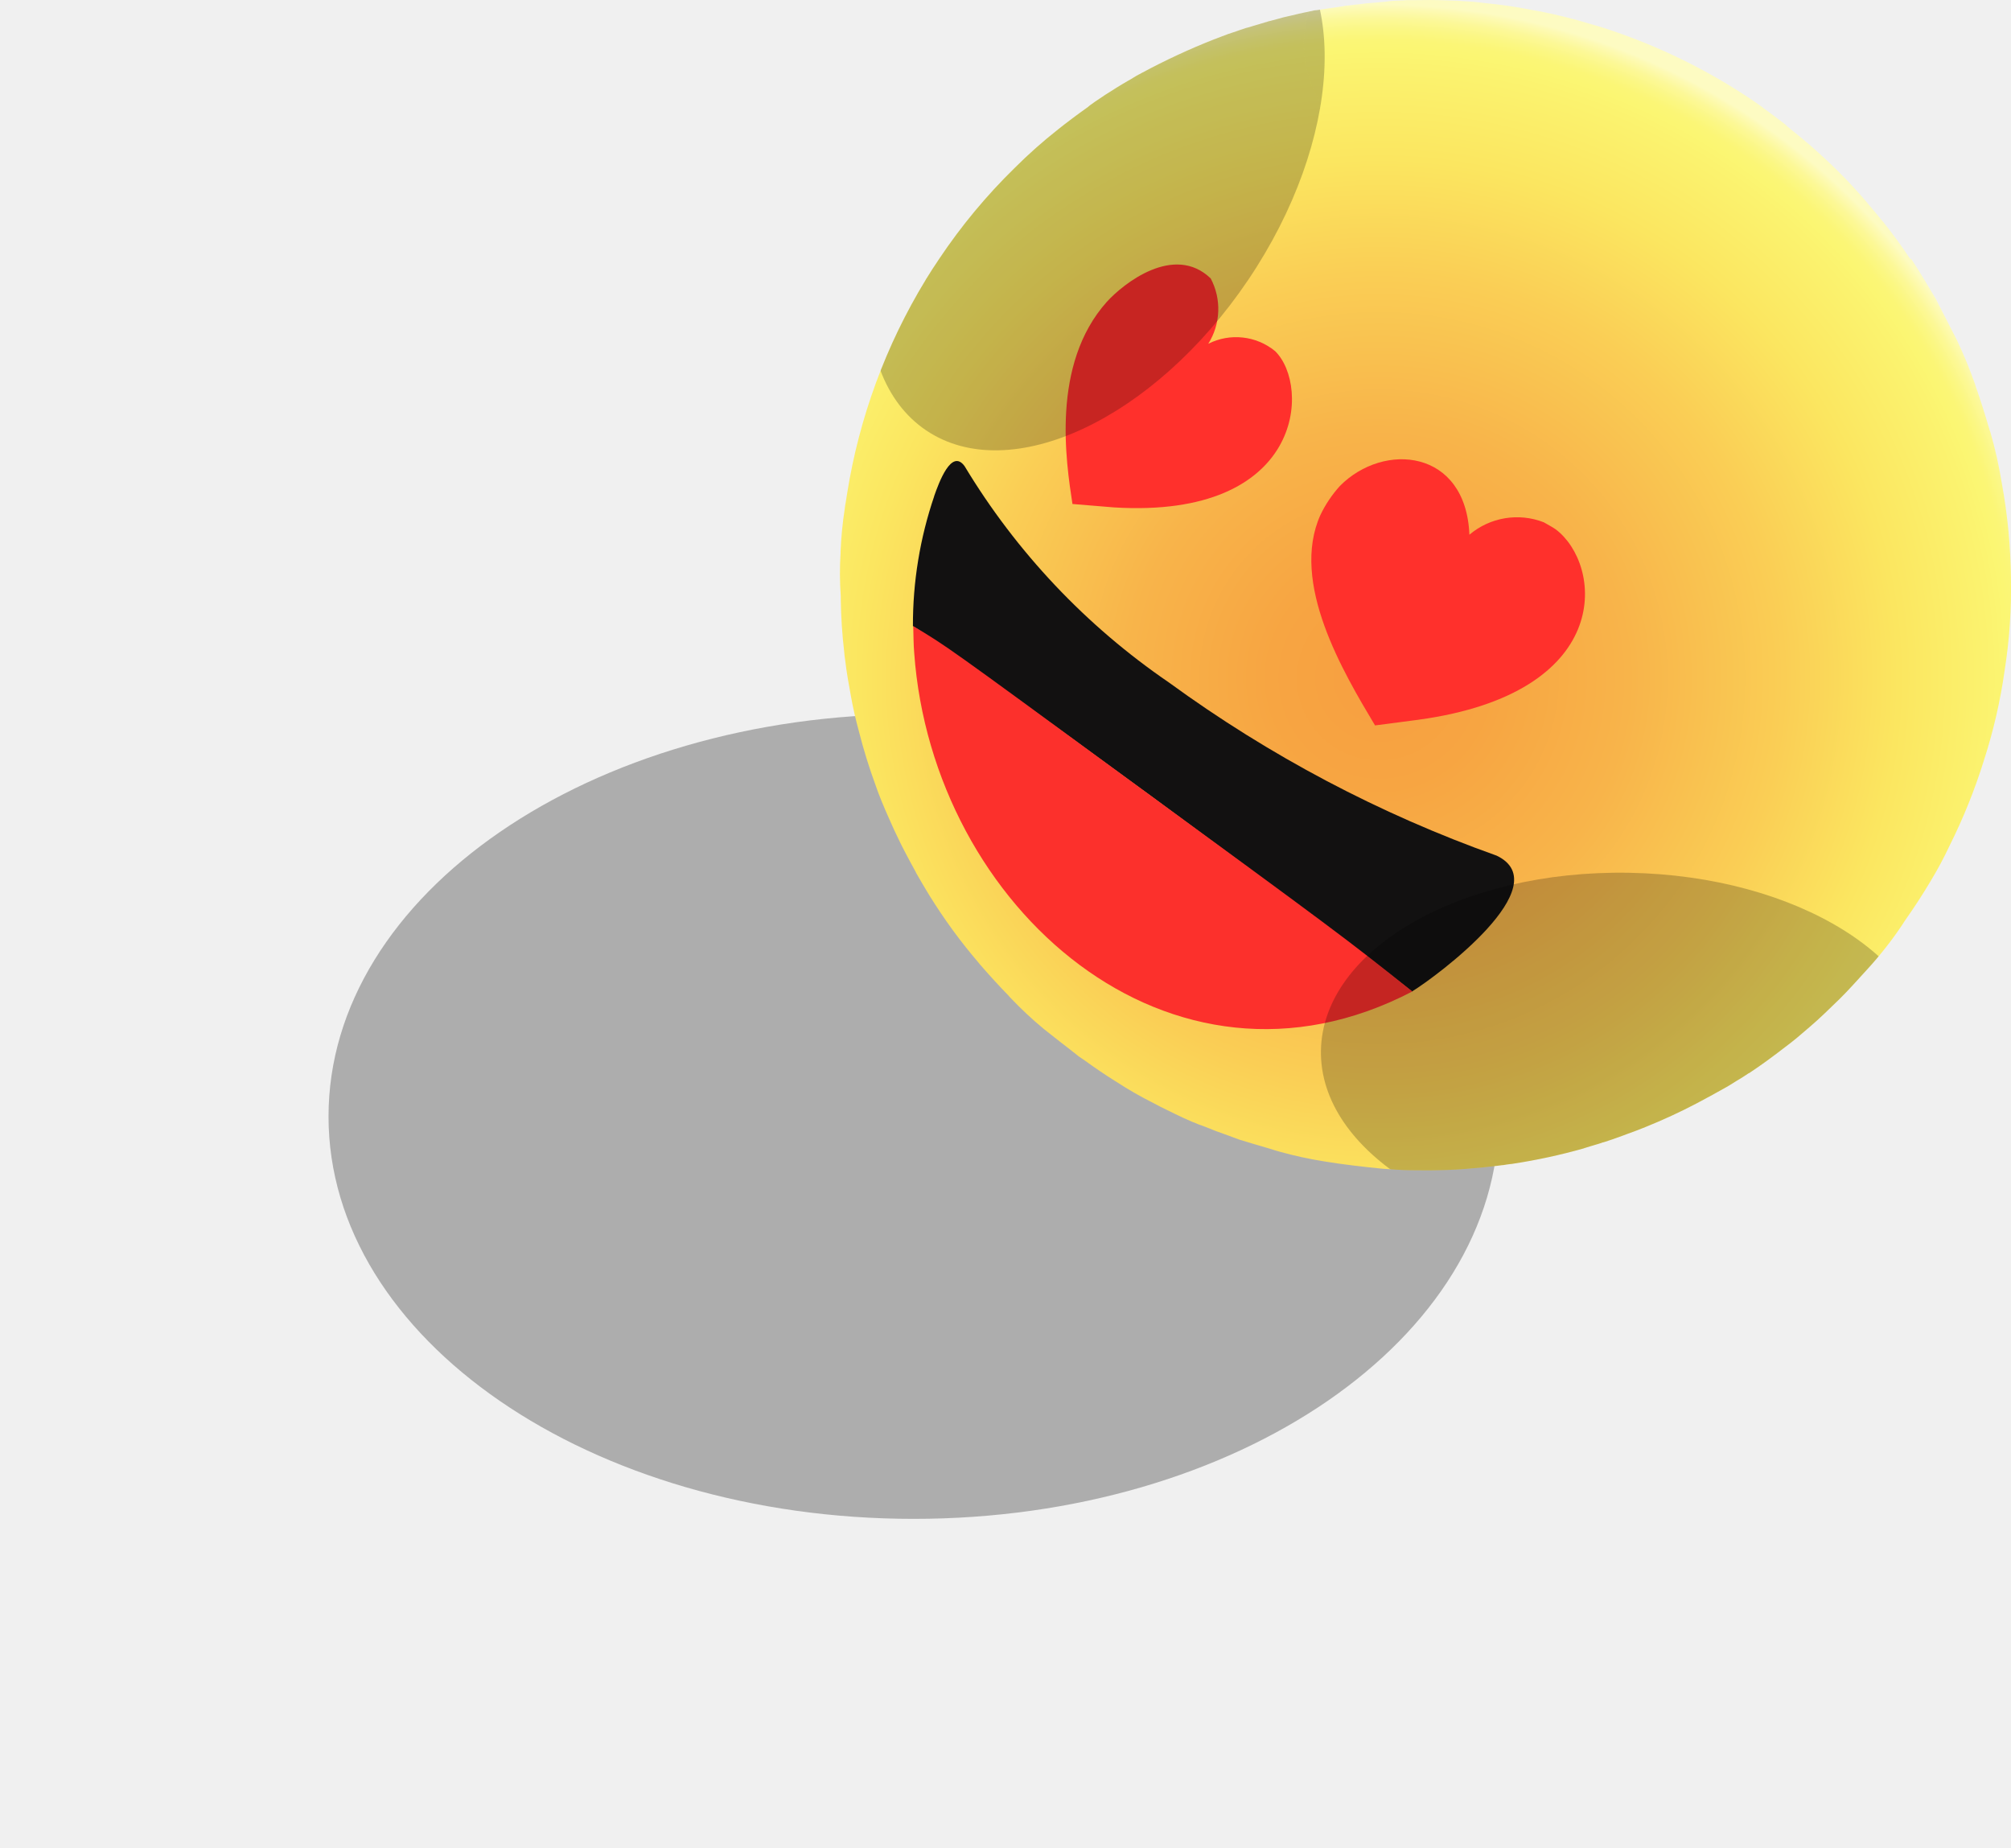
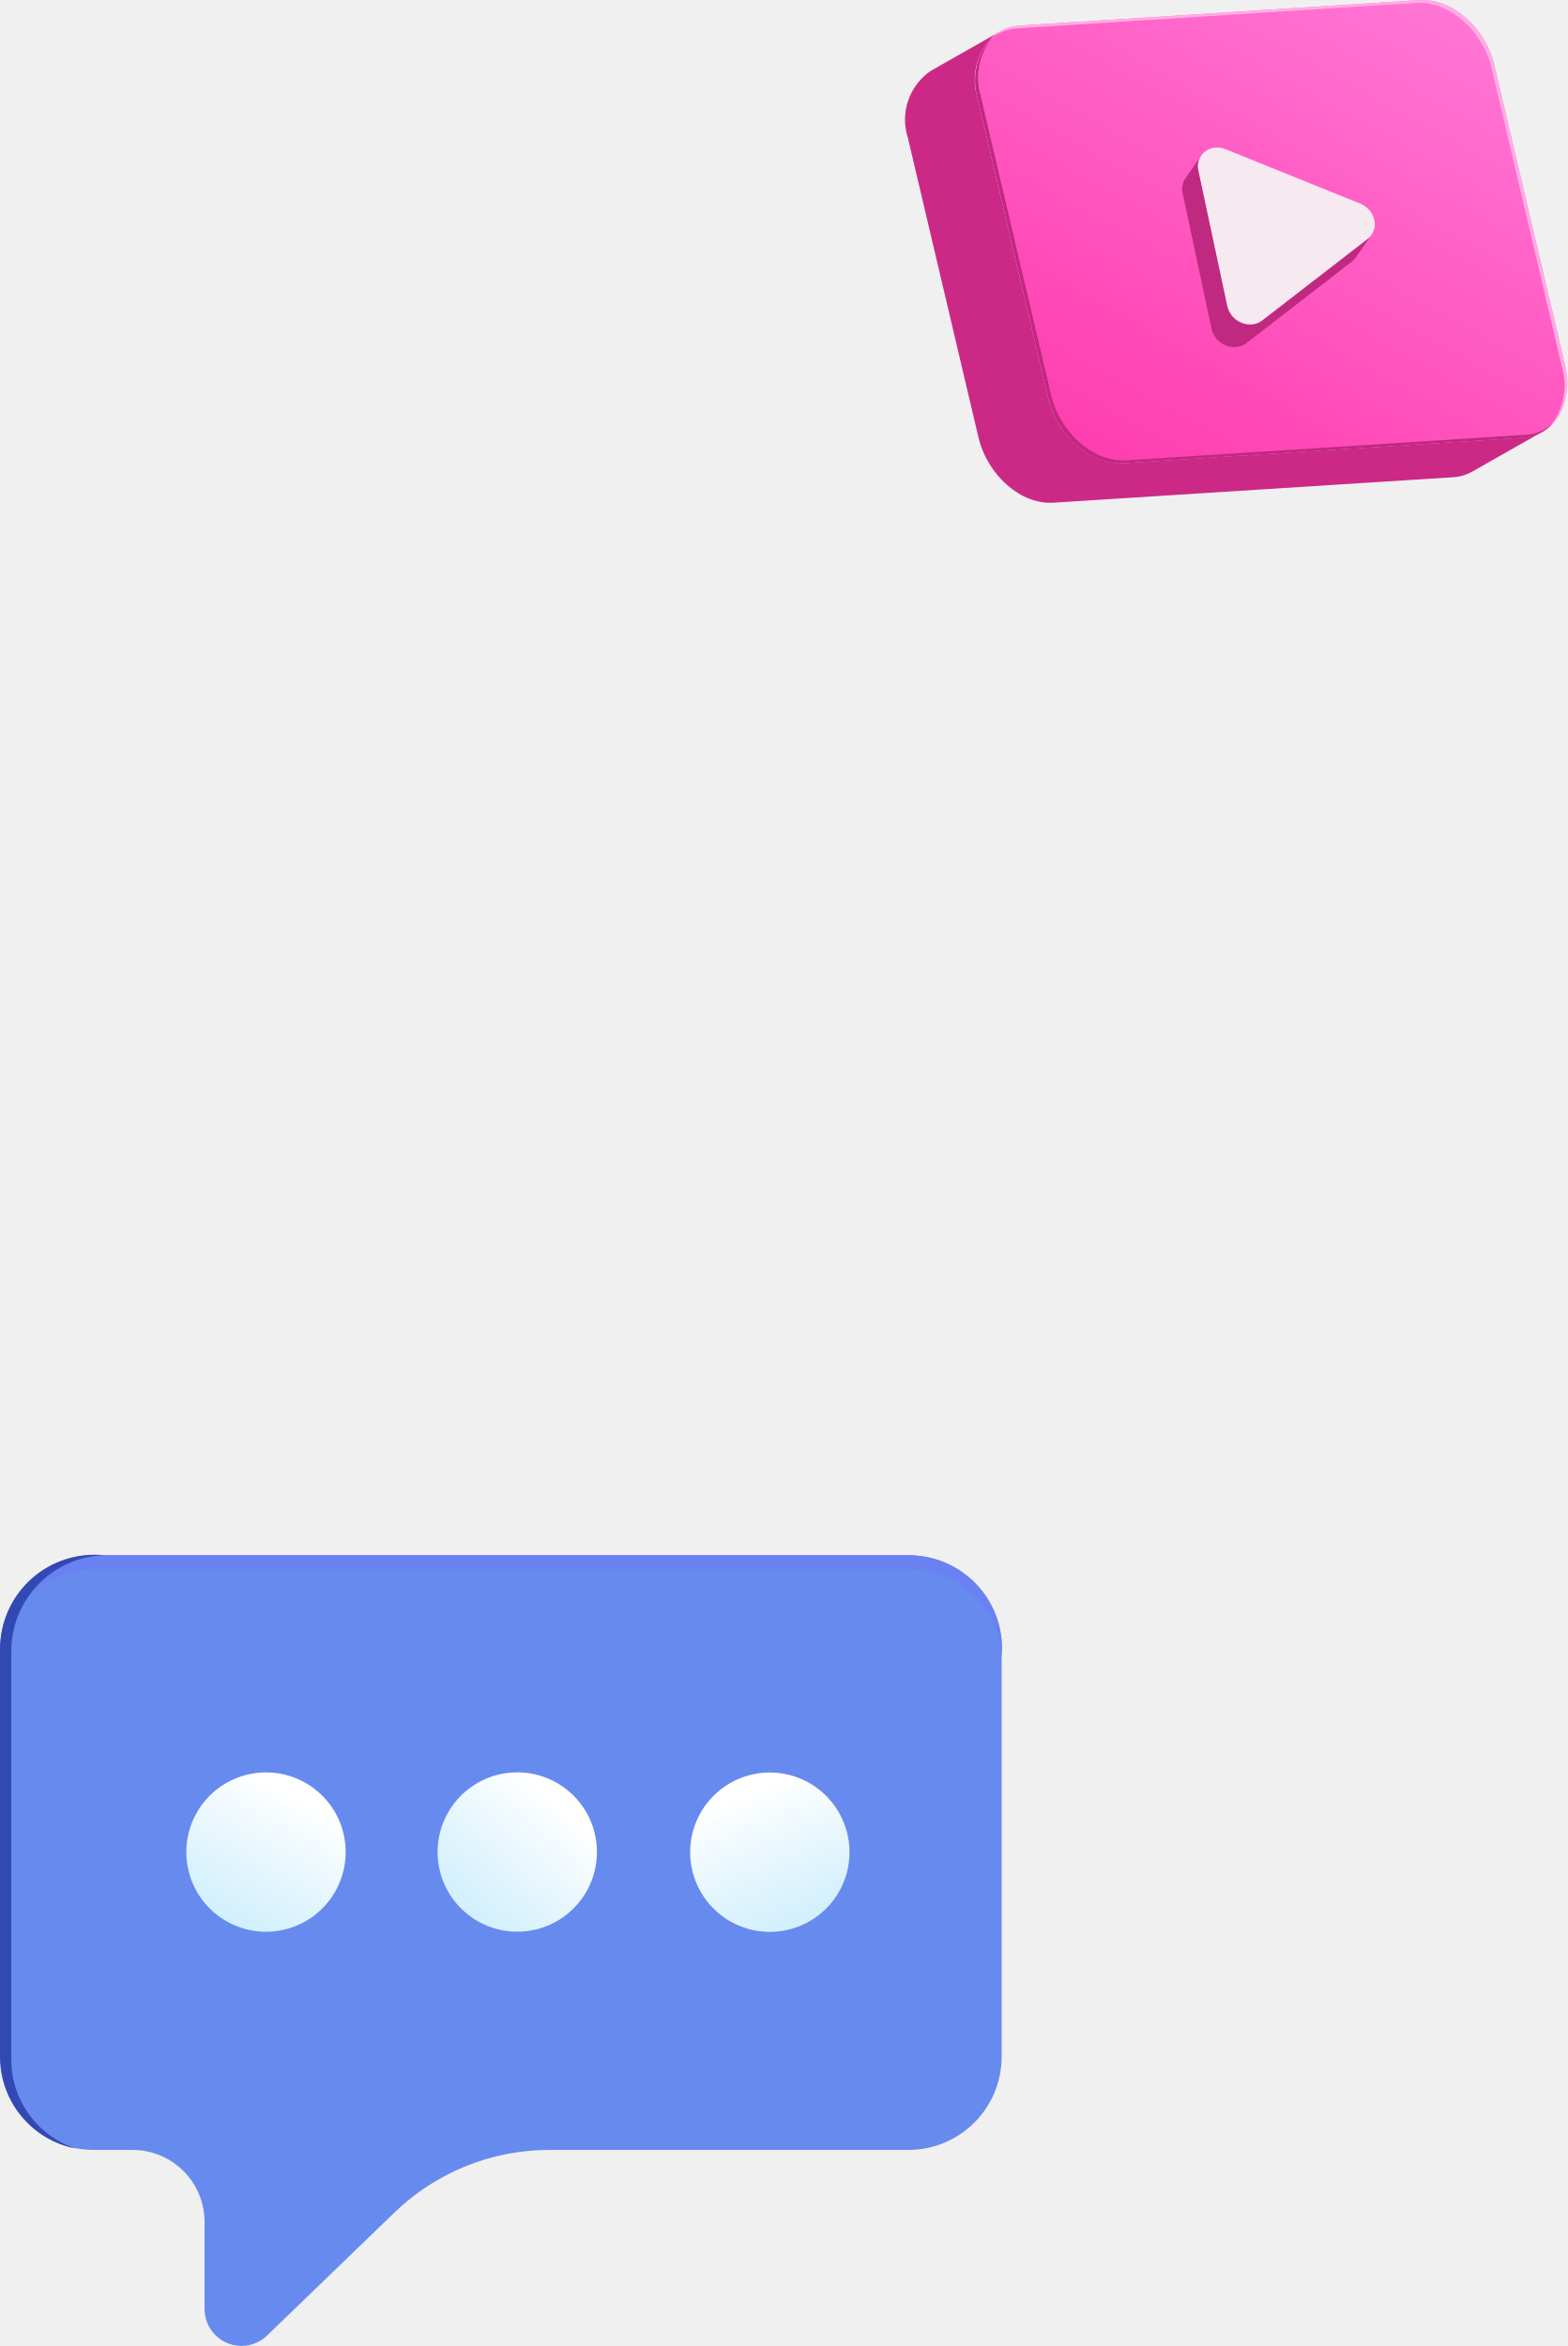
- <svg xmlns="http://www.w3.org/2000/svg" xmlns:xlink="http://www.w3.org/1999/xlink" width="82.478" height="75.758" viewBox="0 0 82.478 75.758">
+ <svg xmlns="http://www.w3.org/2000/svg" width="83.33" height="124.736" viewBox="0 0 83.33 124.736">
  <defs>
-     <radialGradient id="radial-gradient" cx="0.471" cy="0.58" r="0.575" gradientTransform="matrix(-0.999, -0.004, -0.004, 1, 0.933, 0.001)" gradientUnits="objectBoundingBox">
-       <stop offset="0" stop-color="#f79f40" />
-       <stop offset="0.163" stop-color="#f7a542" />
-       <stop offset="0.371" stop-color="#f8b44a" />
-       <stop offset="0.601" stop-color="#face55" />
-       <stop offset="0.771" stop-color="#fbe660" />
-       <stop offset="0.91" stop-color="#fbf36f" />
-       <stop offset="0.932" stop-color="#fbf672" />
-       <stop offset="0.947" stop-color="#fbf676" />
-       <stop offset="0.962" stop-color="#fbf783" />
-       <stop offset="0.978" stop-color="#fcf897" />
-       <stop offset="0.994" stop-color="#fdfab4" />
-       <stop offset="1" stop-color="#fdfbc2" />
-     </radialGradient>
-     <clipPath id="clip-path">
-       <path id="Trazado_116496" data-name="Trazado 116496" d="M52.65,29.84v-.06c0-.11-.03-.77-.15-1.75-.01-.09-.02-.17-.03-.26-.02-.12-.04-.25-.06-.38a23.894,23.894,0,0,0-3.15-8.77c0-.01-.01-.01-.01-.02-.17-.29-.35-.57-.54-.85h0a23.353,23.353,0,0,0-3.06-3.74,20.449,20.449,0,0,0-1.77-1.6c-.39-.32-.78-.62-1.19-.91a.265.265,0,0,1-.06-.05l-.05-.04-.21-.15c-.26-.18-.55-.37-.86-.57h0c-.01-.01-.02-.01-.03-.02-.15-.09-.3-.19-.47-.28-.07-.04-.15-.09-.22-.13s-.12-.07-.19-.11a1.092,1.092,0,0,0-.15-.08,25.413,25.413,0,0,0-2.93-1.4c-.26-.11-.47-.18-.58-.23l-.18-.07-.18-.07c-.01,0-.02-.01-.03-.01l-.04-.01-.3-.1-.04-.01c-.01,0-.03-.01-.04-.01l-.2-.07a2.759,2.759,0,0,0-.27-.08l-.23-.07c-.04-.01-.09-.03-.13-.04-.01,0-.03-.01-.04-.01s-.03-.01-.05-.01a.636.636,0,0,1-.07-.02l-.26-.07-.22-.06c-.07-.02-.14-.03-.21-.05h-.01l-.13-.03-.25-.06-.18-.04a2.049,2.049,0,0,0-.24-.05c-.01,0-.03-.01-.04-.01-.06-.01-.12-.03-.18-.04l-.11-.02-.13-.03h-.02l-.04-.01c-.02,0-.05-.01-.07-.01a1.766,1.766,0,0,1-.2-.04.6.6,0,0,0-.12-.02h0a2.068,2.068,0,0,1-.22-.04l-.19-.03c-.03-.01-.07-.01-.11-.02a.985.985,0,0,0-.17-.02,1,1,0,0,0-.16-.02l-.27-.03-.25-.03c-.03,0-.05-.01-.08-.01h-.02a1.641,1.641,0,0,0-.23-.02l-.34-.03c-.08-.01-.16-.01-.23-.02-.09-.01-.17-.01-.26-.02s-.18-.01-.27-.02A.97.97,0,0,1,29.76,7h-.37c-.48-.01-.96-.01-1.45,0-.11,0-.21,0-.31.01s-.22.01-.32.02c-.07,0-.13.01-.19.01-.16.01-.31.02-.46.04-.05,0-.11.01-.16.01-.22.02-.43.04-.64.07-.1.01-.2.02-.3.04h-.01c-.02,0-.04.01-.06.01q-.24.03-.45.06c-.11.02-.23.04-.34.05-.26.04-.47.08-.61.11-.7.14-1.38.3-2.06.5-.41.11-.77.22-1.21.38a24.021,24.021,0,0,0-5.31,2.61h0c-.17.11-.33.22-.49.33a.265.265,0,0,0-.06.05c-.28.2-.56.4-.84.61a.423.423,0,0,1-.07.05l-.02.02-.02.02c-.01.01-.02.02-.03.02s-.02.01-.03.02c-.08.06-.15.12-.23.18-.15.12-.3.24-.44.36-.08.07-.16.13-.24.2-.16.14-.32.27-.46.4l-.02.02-.02.02c-.03.03-.07.06-.1.09-.75.69-1.21,1.19-1.24,1.22-.23.25-.46.51-.69.77-.16.19-.33.38-.5.59-.01.01-.02.03-.04.04l-.03.03c-.34.42-.69.89-1.08,1.46l-.01.01-.01.01c-.01.01-.01.02-.02.02-.18.26-.36.55-.54.86-.16.26-.32.52-.46.75l-.46.88c-.15.29-.29.56-.42.82a16.758,16.758,0,0,0-.76,1.82h0v.01c-.22.6-.42,1.23-.6,1.84l-.01.02a.037.037,0,0,1-.01.03,17.968,17.968,0,0,0-.5,2.13,23.506,23.506,0,0,0-.17,7.66,22.794,22.794,0,0,0,.82,3.68,23.944,23.944,0,0,0,1.38,3.51,15.311,15.311,0,0,0,.75,1.42c.32.56.68,1.11,1.06,1.66.04.07.09.13.13.2a16,16,0,0,0,1.39,1.8c.34.37.78.88,1.14,1.24s.83.82,1.22,1.15h0c.42.37.6.53.99.83q.72.585,1.47,1.08h.01c.16.11.32.22.49.32.19.12.38.24.55.34.09.05.22.13.36.21a.573.573,0,0,1,.07.04c.15.09.33.18.52.29.04.02.09.05.13.07a22.789,22.789,0,0,0,2.12,1c.18.07.42.17.7.28l.24.09.42.15.3.1.11.03c.01,0,.01,0,.02.01l.16.05a2.759,2.759,0,0,0,.27.08l.26.08c.01,0,.02,0,.02.01a22.1,22.1,0,0,0,2.96.66l.09.01c.08.01.17.03.27.04h.03l.23.03.53.06c.24.03.56.05.79.07s.49.03.74.04h.02c.13.01.25.01.37.01.33.01.77,0,1.1.01s.79-.03,1.13-.05c.72-.06,1.68-.17,2.39-.28a18.747,18.747,0,0,0,1.84-.38c.14-.04.28-.08.43-.12.43-.12.87-.25,1.24-.36l.43-.16c.35-.12.69-.25,1.03-.38l.17-.06c.4-.15.89-.38,1.32-.59.19-.09.37-.18.55-.28a15.71,15.71,0,0,0,1.56-.88c.02-.01.03-.02.05-.03.41-.26.82-.52,1.22-.81.09-.06.18-.12.26-.17l.44-.34c.12-.09.23-.18.35-.27l.66-.52a14.289,14.289,0,0,0,1.37-1.26l.03-.03.07-.07c.35-.35.74-.77,1.2-1.29a.138.138,0,0,0,.03-.04h0a20.958,20.958,0,0,0,2.02-2.71c.01-.01.01-.02.02-.03.19-.3.38-.61.57-.95v-.01h0c.08-.14.16-.29.24-.44.11-.2.22-.41.31-.59l.09-.18c.16-.32.31-.65.47-.99.21-.47.41-.94.56-1.36h0c.26-.7.5-1.44.71-2.23.13-.48.25-.96.33-1.41.1-.48.18-.98.25-1.5.02-.12.03-.23.05-.34.08-.69.14-1.41.16-2.14v-.13C52.68,31.04,52.68,30.45,52.65,29.84Z" transform="translate(-4.654 -6.992)" />
-     </clipPath>
-     <linearGradient id="linear-gradient" x1="-0.166" y1="-323.933" x2="-1.166" y2="-323.933" gradientUnits="objectBoundingBox">
-       <stop offset="0" stop-color="#19b79c" />
-       <stop offset="0.405" stop-color="#1dbb9e" />
-       <stop offset="0.825" stop-color="#2ac8a3" />
-       <stop offset="0.997" stop-color="#31cfa6" />
+     <linearGradient id="linear-gradient" x1="0.096" y1="0.904" x2="0.779" y2="0.221" gradientUnits="objectBoundingBox">
+       <stop offset="0" stop-color="#cdeefd" />
+       <stop offset="0.5" stop-color="#e5f6fd" />
+       <stop offset="1" stop-color="#fff" />
    </linearGradient>
-     <linearGradient id="linear-gradient-2" x1="-2.106" y1="-363.238" x2="-3.08" y2="-363.238" xlink:href="#linear-gradient" />
-     <clipPath id="clip-path-2">
-       <path id="Trazado_116504" data-name="Trazado 116504" d="M4.652,29.65v-.06a15.757,15.757,0,0,1,.17-1.74,2.335,2.335,0,0,1,.04-.26c.02-.12.04-.25.06-.38a24.088,24.088,0,0,1,3.22-8.75c0-.01.01-.01.01-.02.18-.29.36-.57.55-.85h0a23.39,23.39,0,0,1,3.09-3.72,20.134,20.134,0,0,1,1.78-1.58q.585-.465,1.2-.9a.265.265,0,0,0,.06-.05l.05-.04.21-.15c.26-.18.55-.37.86-.56h0c.01-.01.02-.01.03-.02.15-.09.31-.19.47-.28a2.53,2.53,0,0,0,.22-.13c.06-.04.12-.07.19-.11.05-.03.1-.05.15-.08a27.308,27.308,0,0,1,2.95-1.37c.26-.1.47-.18.58-.22l.18-.06.18-.06c.01,0,.02-.01.03-.01l.05-.02.3-.1.04-.01c.01,0,.03-.01.04-.01l.2-.06c.08-.02.19-.06.27-.08l.23-.07a.647.647,0,0,0,.13-.04c.01,0,.03-.01.04-.01s.03-.01.05-.01a.637.637,0,0,0,.07-.02l.26-.07.22-.06c.07-.02.14-.03.21-.05h.01l.13-.03c.08-.02.18-.04.25-.06l.18-.04c.08-.02.16-.03.24-.05.01,0,.03-.01.04-.01a1.163,1.163,0,0,0,.18-.04l.11-.01.13-.02h.02l.04-.01c.02,0,.05-.01.07-.01l.2-.03c.04-.01.09-.01.13-.02h0l.22-.03.19-.03a.516.516,0,0,0,.11-.02.985.985,0,0,1,.17-.02c.06-.01.11-.01.16-.02l.27-.03.25-.03c.03,0,.05-.01.08-.01h.02c.07-.01.15-.01.23-.02l.34-.03c.08-.01.16-.01.23-.02a1.569,1.569,0,0,1,.24-.03,2.437,2.437,0,0,1,.27-.01.86.86,0,0,1,.16-.01l.15-.01h.24c.49-.01.97-.01,1.45.01.11,0,.21.01.31.01s.22.01.32.02c.07,0,.13.01.19.01.16.01.31.02.46.04.05.01.11.01.16.02.22.02.43.05.64.07.1.01.2.03.3.04h.01c.02,0,.04.01.06.01.16.02.31.05.45.07l.34.06c.26.05.47.09.6.11.69.14,1.38.31,2.06.52.41.11.76.23,1.21.39a24.178,24.178,0,0,1,5.28,2.65h0c.16.11.33.22.49.34a.265.265,0,0,1,.06.05c.28.2.56.41.83.62a.424.424,0,0,0,.07.05l.02.02.02.02.03.03c.01.01.02.01.02.02.08.06.15.12.22.18.15.12.3.24.44.36.08.07.16.14.24.2.16.14.31.28.46.41l.02.02.02.02c.03.03.07.06.1.09.75.69,1.2,1.2,1.23,1.23.23.25.46.51.68.78.16.19.32.38.49.59.01.01.02.03.04.04l.02.03c.33.42.69.89,1.07,1.47l.04.01.01.01c.01.01.01.02.02.02.17.26.36.56.54.86.16.26.31.53.45.75l.45.88c.15.29.29.56.42.82a18.431,18.431,0,0,1,.75,1.83h0v.01c.21.6.41,1.23.59,1.85l.01.02a.037.037,0,0,0,.01.03,17.59,17.59,0,0,1,.48,2.14,22.71,22.71,0,0,1,.37,3.87,21.465,21.465,0,0,1-.26,3.8,21.96,21.96,0,0,1-.85,3.68,23.286,23.286,0,0,1-1.41,3.5,15.244,15.244,0,0,1-.76,1.42c-.33.56-.69,1.11-1.07,1.65-.04.07-.09.13-.13.2a15.2,15.2,0,0,1-1.41,1.79c-.34.37-.79.88-1.15,1.23s-.84.82-1.22,1.14h0c-.43.37-.6.52-1,.82-.49.38-.98.74-1.48,1.07H41.9c-.16.11-.32.21-.49.31-.19.12-.38.24-.55.33-.09.05-.22.12-.36.2a.574.574,0,0,0-.07.04c-.15.08-.33.18-.52.28-.04.02-.09.05-.13.07a23.108,23.108,0,0,1-2.12.98c-.18.07-.42.17-.71.27l-.24.09-.42.15-.3.1-.11.03c-.01,0-.01,0-.02.01l-.16.05c-.08.02-.19.06-.27.08l-.26.08c-.01,0-.02,0-.02.01a23.962,23.962,0,0,1-2.96.64l-.09.01c-.08.01-.17.02-.27.04H31.8l-.23.03-.53.06c-.24.02-.56.05-.79.07s-.49.03-.74.04h-.02c-.13,0-.25.01-.37.01-.33.01-.77,0-1.1,0s-.79-.04-1.13-.06c-.72-.07-1.68-.18-2.39-.3a16.281,16.281,0,0,1-1.84-.4c-.14-.04-.28-.08-.43-.13-.43-.12-.87-.26-1.24-.37l-.43-.16c-.35-.12-.69-.25-1.03-.39l-.17-.06c-.4-.15-.88-.38-1.32-.6-.19-.09-.37-.18-.55-.28a15.612,15.612,0,0,1-1.55-.89.219.219,0,0,0-.05-.03c-.41-.26-.81-.53-1.21-.82-.09-.06-.17-.12-.25-.17L14,49.97c-.12-.09-.23-.18-.35-.27l-.66-.52a15.233,15.233,0,0,1-1.36-1.27l-.03-.03-.06-.07c-.34-.35-.74-.78-1.19-1.3a.138.138,0,0,1-.03-.04h0a21.889,21.889,0,0,1-2-2.73c-.01-.01-.01-.02-.02-.03-.18-.3-.37-.61-.56-.95v-.01h0c-.08-.14-.16-.29-.24-.44-.11-.21-.22-.41-.31-.59l-.09-.18c-.16-.32-.31-.65-.46-.99-.21-.47-.41-.95-.55-1.36h0a22.441,22.441,0,0,1-.69-2.23c-.13-.48-.24-.96-.32-1.41-.09-.49-.18-.98-.24-1.5-.02-.12-.03-.23-.04-.34a21.166,21.166,0,0,1-.14-2.14v-.13A13.347,13.347,0,0,1,4.652,29.65Z" transform="translate(-4.627 -6.983)" fill="url(#radial-gradient)" />
-     </clipPath>
+     <linearGradient id="linear-gradient-4" x1="0.07" y1="1.107" x2="0.811" y2="0.061" gradientUnits="objectBoundingBox">
+       <stop offset="0" stop-color="#ff36ab" />
+       <stop offset="0.4" stop-color="#ff4eba" />
+       <stop offset="1" stop-color="#ff74d4" />
+     </linearGradient>
  </defs>
-   <g id="Grupo_157926" data-name="Grupo 157926" transform="translate(13.474)">
-     <ellipse id="Elipse_4737" data-name="Elipse 4737" cx="24" cy="16.5" rx="24" ry="16.5" transform="translate(0 29.284)" fill="#0b0b0b" opacity="0.292" style="mix-blend-mode: multiply;isolation: isolate" />
-     <path id="Trazado_116493" data-name="Trazado 116493" d="M4.652,29.65v-.06a15.757,15.757,0,0,1,.17-1.74,2.335,2.335,0,0,1,.04-.26c.02-.12.04-.25.06-.38a24.088,24.088,0,0,1,3.22-8.75c0-.01.01-.01.01-.02.18-.29.36-.57.55-.85h0a23.39,23.39,0,0,1,3.09-3.72,20.134,20.134,0,0,1,1.78-1.58q.585-.465,1.2-.9a.265.265,0,0,0,.06-.05l.05-.04.21-.15c.26-.18.55-.37.86-.56h0c.01-.01.02-.01.03-.02.15-.09.31-.19.47-.28a2.53,2.53,0,0,0,.22-.13c.06-.04.12-.07.19-.11.05-.03.1-.05.15-.08a27.308,27.308,0,0,1,2.95-1.37c.26-.1.47-.18.58-.22l.18-.06.18-.06c.01,0,.02-.01.03-.01l.05-.02.3-.1.04-.01c.01,0,.03-.01.04-.01l.2-.06c.08-.02.19-.06.27-.08l.23-.07a.647.647,0,0,0,.13-.04c.01,0,.03-.01.04-.01s.03-.01.05-.01a.637.637,0,0,0,.07-.02l.26-.07.22-.06c.07-.02.14-.03.21-.05h.01l.13-.03c.08-.02.18-.04.25-.06l.18-.04c.08-.02.16-.03.24-.05.01,0,.03-.01.04-.01a1.163,1.163,0,0,0,.18-.04l.11-.01.13-.02h.02l.04-.01c.02,0,.05-.01.07-.01l.2-.03c.04-.01.09-.01.13-.02h0l.22-.03.19-.03a.516.516,0,0,0,.11-.02.985.985,0,0,1,.17-.02c.06-.01.11-.01.16-.02l.27-.03.25-.03c.03,0,.05-.01.08-.01h.02c.07-.01.15-.01.23-.02l.34-.03c.08-.01.16-.01.23-.02a1.569,1.569,0,0,1,.24-.03,2.437,2.437,0,0,1,.27-.01.86.86,0,0,1,.16-.01l.15-.01h.24c.49-.01.97-.01,1.45.01.11,0,.21.01.31.01s.22.01.32.02c.07,0,.13.01.19.01.16.01.31.02.46.04.05.01.11.01.16.02.22.02.43.05.64.07.1.01.2.03.3.04h.01c.02,0,.04.01.06.01.16.02.31.05.45.07l.34.06c.26.05.47.09.6.11.69.14,1.38.31,2.06.52.41.11.76.23,1.21.39a24.178,24.178,0,0,1,5.28,2.65h0c.16.11.33.22.49.34a.265.265,0,0,1,.06.05c.28.2.56.41.83.62a.424.424,0,0,0,.07.05l.02.02.02.02.03.03c.01.01.02.01.02.02.08.06.15.12.22.18.15.12.3.24.44.36.08.07.16.14.24.2.16.14.31.28.46.41l.02.02.02.02c.03.03.07.06.1.09.75.69,1.2,1.2,1.23,1.23.23.25.46.51.68.78.16.19.32.38.49.59.01.01.02.03.04.04l.02.03c.33.42.69.89,1.07,1.47l.04.01.01.01c.01.01.01.02.02.02.17.26.36.56.54.86.16.26.31.53.45.75l.45.88c.15.29.29.56.42.82a18.431,18.431,0,0,1,.75,1.83h0v.01c.21.6.41,1.23.59,1.85l.01.02a.037.037,0,0,0,.01.03,17.59,17.59,0,0,1,.48,2.14,22.71,22.71,0,0,1,.37,3.87,21.465,21.465,0,0,1-.26,3.8,21.96,21.96,0,0,1-.85,3.68,23.286,23.286,0,0,1-1.41,3.5,15.244,15.244,0,0,1-.76,1.42c-.33.56-.69,1.11-1.07,1.65-.04.07-.09.13-.13.2a15.2,15.2,0,0,1-1.41,1.79c-.34.37-.79.88-1.15,1.23s-.84.82-1.22,1.14h0c-.43.37-.6.52-1,.82-.49.38-.98.74-1.48,1.07H41.9c-.16.11-.32.21-.49.31-.19.12-.38.24-.55.33-.09.05-.22.12-.36.2a.574.574,0,0,0-.07.04c-.15.08-.33.18-.52.28-.04.02-.09.05-.13.07a23.108,23.108,0,0,1-2.12.98c-.18.07-.42.17-.71.27l-.24.09-.42.15-.3.1-.11.03c-.01,0-.01,0-.02.01l-.16.05c-.08.02-.19.06-.27.08l-.26.08c-.01,0-.02,0-.02.01a23.962,23.962,0,0,1-2.96.64l-.09.01c-.08.01-.17.02-.27.04H31.8l-.23.03-.53.06c-.24.02-.56.05-.79.07s-.49.03-.74.04h-.02c-.13,0-.25.01-.37.01-.33.01-.77,0-1.1,0s-.79-.04-1.13-.06c-.72-.07-1.68-.18-2.39-.3a16.281,16.281,0,0,1-1.84-.4c-.14-.04-.28-.08-.43-.13-.43-.12-.87-.26-1.24-.37l-.43-.16c-.35-.12-.69-.25-1.03-.39l-.17-.06c-.4-.15-.88-.38-1.32-.6-.19-.09-.37-.18-.55-.28a15.612,15.612,0,0,1-1.55-.89.219.219,0,0,0-.05-.03c-.41-.26-.81-.53-1.21-.82-.09-.06-.17-.12-.25-.17L14,49.97c-.12-.09-.23-.18-.35-.27l-.66-.52a15.233,15.233,0,0,1-1.36-1.27l-.03-.03-.06-.07c-.34-.35-.74-.78-1.19-1.3a.138.138,0,0,1-.03-.04h0a21.889,21.889,0,0,1-2-2.73c-.01-.01-.01-.02-.02-.03-.18-.3-.37-.61-.56-.95v-.01h0c-.08-.14-.16-.29-.24-.44-.11-.21-.22-.41-.31-.59l-.09-.18c-.16-.32-.31-.65-.46-.99-.21-.47-.41-.95-.55-1.36h0a22.441,22.441,0,0,1-.69-2.23c-.13-.48-.24-.96-.32-1.41-.09-.49-.18-.98-.24-1.5-.02-.12-.03-.23-.04-.34a21.166,21.166,0,0,1-.14-2.14v-.13A13.347,13.347,0,0,1,4.652,29.65Z" transform="translate(16.349 -6.983)" fill="url(#radial-gradient)" />
-     <g id="Grupo_86225" data-name="Grupo 86225" transform="translate(20.955 0.009)" clip-path="url(#clip-path)">
-       <path id="Trazado_116494" data-name="Trazado 116494" d="M50.67,21.64a4.37,4.37,0,0,1,.18-.46C50.8,21.33,50.74,21.48,50.67,21.64Z" transform="translate(-48.844 -6.992)" fill="url(#linear-gradient)" />
-       <path id="Trazado_116495" data-name="Trazado 116495" d="M4.7,34.92c.03-.14.05-.28.08-.41C4.75,34.65,4.73,34.79,4.7,34.92Z" transform="translate(43.196 -6.992)" fill="url(#linear-gradient-2)" />
+   <g id="Group_1221783" data-name="Group 1221783" transform="translate(10532.511 13039.145)">
+     <g id="Group_1215720" data-name="Group 1215720" transform="translate(-10532.511 -12956.473)">
+       <g id="_2" data-name="2" transform="translate(0 0)">
+         <g id="Capa_1" transform="translate(0 0)">
+           <path id="Path_904567" data-name="Path 904567" d="M9.4,13.953V35.665a4.959,4.959,0,0,0,4.953,4.953h2.06a3.833,3.833,0,0,1,3.842,3.842v4.606a1.961,1.961,0,0,0,3.333,1.412l6.759-6.527a11.858,11.858,0,0,1,8.263-3.333H57.684a4.959,4.959,0,0,0,4.953-4.953V13.953A4.959,4.959,0,0,0,57.684,9H14.353A4.959,4.959,0,0,0,9.4,13.953Z" transform="translate(-9.377 -8.98)" fill="#678aee" />
+           <path id="Path_904568" data-name="Path 904568" d="M57.707,9H14.353A4.959,4.959,0,0,0,9.4,13.953v.741a4.959,4.959,0,0,1,4.953-4.953H57.707a4.959,4.959,0,0,1,4.953,4.953v-.741A4.959,4.959,0,0,0,57.707,9Z" transform="translate(-9.377 -8.98)" fill="#6981f1" />
+           <path id="Path_904569" data-name="Path 904569" d="M9.9,35.738V14.049a5.1,5.1,0,0,1,4.953-5.115A5.029,5.029,0,0,0,9.3,13.887V35.6a4.969,4.969,0,0,0,4.051,4.884A4.962,4.962,0,0,1,9.9,35.761Z" transform="translate(-9.299 -8.914)" fill="#3249b3" />
+           <path id="Path_904570" data-name="Path 904570" d="M9.4,13.953V35.665a4.959,4.959,0,0,0,4.953,4.953h2.06a3.833,3.833,0,0,1,3.842,3.842v4.606a1.961,1.961,0,0,0,3.333,1.412l6.759-6.527a11.858,11.858,0,0,1,8.263-3.333H57.684a4.959,4.959,0,0,0,4.953-4.953V13.953A4.959,4.959,0,0,0,57.684,9H14.353A4.959,4.959,0,0,0,9.4,13.953Z" transform="translate(-9.377 -8.98)" fill="none" />
+           <g id="Group_1115781" data-name="Group 1115781" transform="translate(8.884 10.543)">
+             <ellipse id="Ellipse_12422" data-name="Ellipse 12422" cx="4.236" cy="4.236" rx="4.236" ry="4.236" transform="translate(0 2.392) rotate(-16.4)" fill="url(#linear-gradient)" />
+           </g>
+           <g id="Group_1115782" data-name="Group 1115782" transform="translate(22.962 11.258)">
+             <ellipse id="Ellipse_12424" data-name="Ellipse 12424" cx="4.236" cy="4.236" rx="4.236" ry="4.236" transform="translate(0 0.635) rotate(-4.3)" fill="url(#linear-gradient)" />
+           </g>
+           <g id="Group_1115783" data-name="Group 1115783" transform="translate(35.371 10.247)">
+             <ellipse id="Ellipse_12426" data-name="Ellipse 12426" cx="4.236" cy="4.236" rx="4.236" ry="4.236" transform="translate(0 7.787) rotate(-66.8)" fill="url(#linear-gradient)" />
+           </g>
+         </g>
+       </g>
    </g>
-     <path id="Trazado_116497" data-name="Trazado 116497" d="M25.873,27.33A16.375,16.375,0,0,0,25,32.66c2.26,1.39,16.97,12.2,20.47,14.98,1.03-.63,6.02-4.35,3.47-5.57a52.925,52.925,0,0,1-13.44-7.1,28.664,28.664,0,0,1-8.38-8.87c-.54-.75-1.06.69-1.25,1.23" transform="translate(-1.032 -6.983)" fill="#121111" />
-     <path id="Trazado_116499" data-name="Trazado 116499" d="M29.22,33.76c.75,10.43,10.52,19.05,20.43,13.88-2.65-2.12-3.33-2.62-11.66-8.71-7.45-5.46-7.45-5.46-8.81-6.27.01.33.01.77.04,1.1" transform="translate(-5.199 -6.983)" fill="#fc302c" />
-     <g id="Grupo_86231" data-name="Grupo 86231" transform="translate(40.307 18.833)">
-       <path id="Trazado_116501" data-name="Trazado 116501" d="M22.473,28.1c-1.25,2.78.93,6.44,2.24,8.63.65-.09,1.52-.19,2.17-.29,7.67-1.22,7.14-6.32,5.24-7.75-.14-.1-.34-.2-.49-.29a3.024,3.024,0,0,0-3.05.51c-.14-3.51-3.51-3.82-5.31-2a4.969,4.969,0,0,0-.8,1.19" transform="translate(-22.099 -25.816)" fill="#ff302c" />
-     </g>
-     <g id="Grupo_86232" data-name="Grupo 86232" transform="translate(30.232 10.846)">
-       <path id="Trazado_116503" data-name="Trazado 116503" d="M35.806,19.36c-2.3,2.57-1.67,6.58-1.41,8.29.51.04,1.19.1,1.7.14,7.78.48,8.08-4.98,6.61-6.41a2.529,2.529,0,0,0-2.74-.3,2.679,2.679,0,0,0,.1-2.68c-1.5-1.44-3.58.21-4.26.96" transform="translate(-34.117 -17.829)" fill="#ff302c" />
-     </g>
-     <g id="Enmascarar_grupo_59" data-name="Enmascarar grupo 59" transform="translate(20.976 0)" clip-path="url(#clip-path-2)">
-       <g id="Grupo_86233" data-name="Grupo 86233" transform="translate(-2.683 -7.272)" opacity="0.561" style="mix-blend-mode: multiply;isolation: isolate">
-         <g id="Grupo_86230" data-name="Grupo 86230" transform="translate(0)">
-           <ellipse id="Elipse_4734" data-name="Elipse 4734" cx="12.5" cy="7.5" rx="12.5" ry="7.5" transform="translate(21.707 1.557)" fill="#fff" opacity="0.743" />
-           <ellipse id="Elipse_4735" data-name="Elipse 4735" cx="12.5" cy="7.5" rx="12.5" ry="7.5" transform="translate(26.415 8.388) rotate(124)" opacity="0.387" />
-           <ellipse id="Elipse_4736" data-name="Elipse 4736" cx="12.5" cy="7.5" rx="12.5" ry="7.5" transform="matrix(-1, -0.017, 0.017, -1, 47.282, 58.274)" opacity="0.387" />
+     <g id="_11" data-name="11" transform="translate(-10592.247 -13237.297)">
+       <g id="Layer_4" transform="translate(107.895 198.152)">
+         <g id="Group_1115840" data-name="Group 1115840">
+           <path id="Path_905023" data-name="Path 905023" d="M140.689,295.807l-21.227,1.352c-1.728.109-3.514-1.45-3.993-3.484l-3.746-15.9a3.142,3.142,0,0,1,1.212-3.576l-3.709,2.106a3.145,3.145,0,0,0-1.212,3.576l3.746,15.9c.479,2.034,2.268,3.6,3.993,3.484l21.227-1.352a2.392,2.392,0,0,0,1.048-.306l3.709-2.106A2.41,2.41,0,0,1,140.689,295.807Z" transform="translate(-107.895 -272.537)" fill="#cc2987" />
+           <path id="Path_905024" data-name="Path 905024" d="M308.708,217.541l-3.746-15.9c-.479-2.034-2.268-3.593-4-3.484l-21.227,1.352c-1.728.109-2.738,1.848-2.259,3.882l3.746,15.9c.479,2.034,2.268,3.6,3.993,3.484l21.227-1.352c1.728-.109,2.738-1.848,2.259-3.882Z" transform="translate(-273.655 -198.152)" fill="url(#linear-gradient-4)" />
+           <path id="Path_905025" data-name="Path 905025" d="M342.394,217.541l-3.746-15.9c-.479-2.034-2.268-3.593-4-3.484l-21.227,1.352a2.367,2.367,0,0,0-1.625.768,2.369,2.369,0,0,1,1.472-.617l21.227-1.352c1.728-.109,3.517,1.45,4,3.484l3.746,15.9a3.409,3.409,0,0,1-.634,3.114,3.324,3.324,0,0,0,.785-3.265Z" transform="translate(-307.341 -198.152)" fill="#fface5" />
+           <path id="Path_905026" data-name="Path 905026" d="M306.764,309.644,285.537,311c-1.728.109-3.515-1.45-3.993-3.484l-3.746-15.9a3.4,3.4,0,0,1,.634-3.112,3.324,3.324,0,0,0-.785,3.265l3.746,15.9c.479,2.034,2.268,3.6,3.993,3.484l21.227-1.352a2.363,2.363,0,0,0,1.625-.768,2.37,2.37,0,0,1-1.474.617Z" transform="translate(-273.817 -286.524)" fill="#bf2980" />
+           <path id="Path_905027" data-name="Path 905027" d="M789.9,581.322l-5.605,4.335a1.05,1.05,0,0,1-.521.21,1.248,1.248,0,0,1-1.336-.96l-1.54-7.221a.994.994,0,0,1,.147-.785l-.838,1.2a.987.987,0,0,0-.146.785l1.54,7.222a1.25,1.25,0,0,0,1.336.96,1.038,1.038,0,0,0,.52-.21l5.605-4.335a.953.953,0,0,0,.206-.214l.838-1.205A.949.949,0,0,1,789.9,581.322Z" transform="translate(-765.337 -568.617)" fill="#bf2980" />
+           <path id="Path_905028" data-name="Path 905028" d="M827.832,560.76a1.234,1.234,0,0,0-.752-.877l-7.143-2.889a1.2,1.2,0,0,0-.582-.085.987.987,0,0,0-.875,1.209l1.54,7.221a1.25,1.25,0,0,0,1.336.96,1.037,1.037,0,0,0,.521-.21l5.605-4.335a.974.974,0,0,0,.352-1Z" transform="translate(-802.916 -549.057)" fill="#f7e9f0" />
        </g>
      </g>
    </g>
  </g>
</svg>
